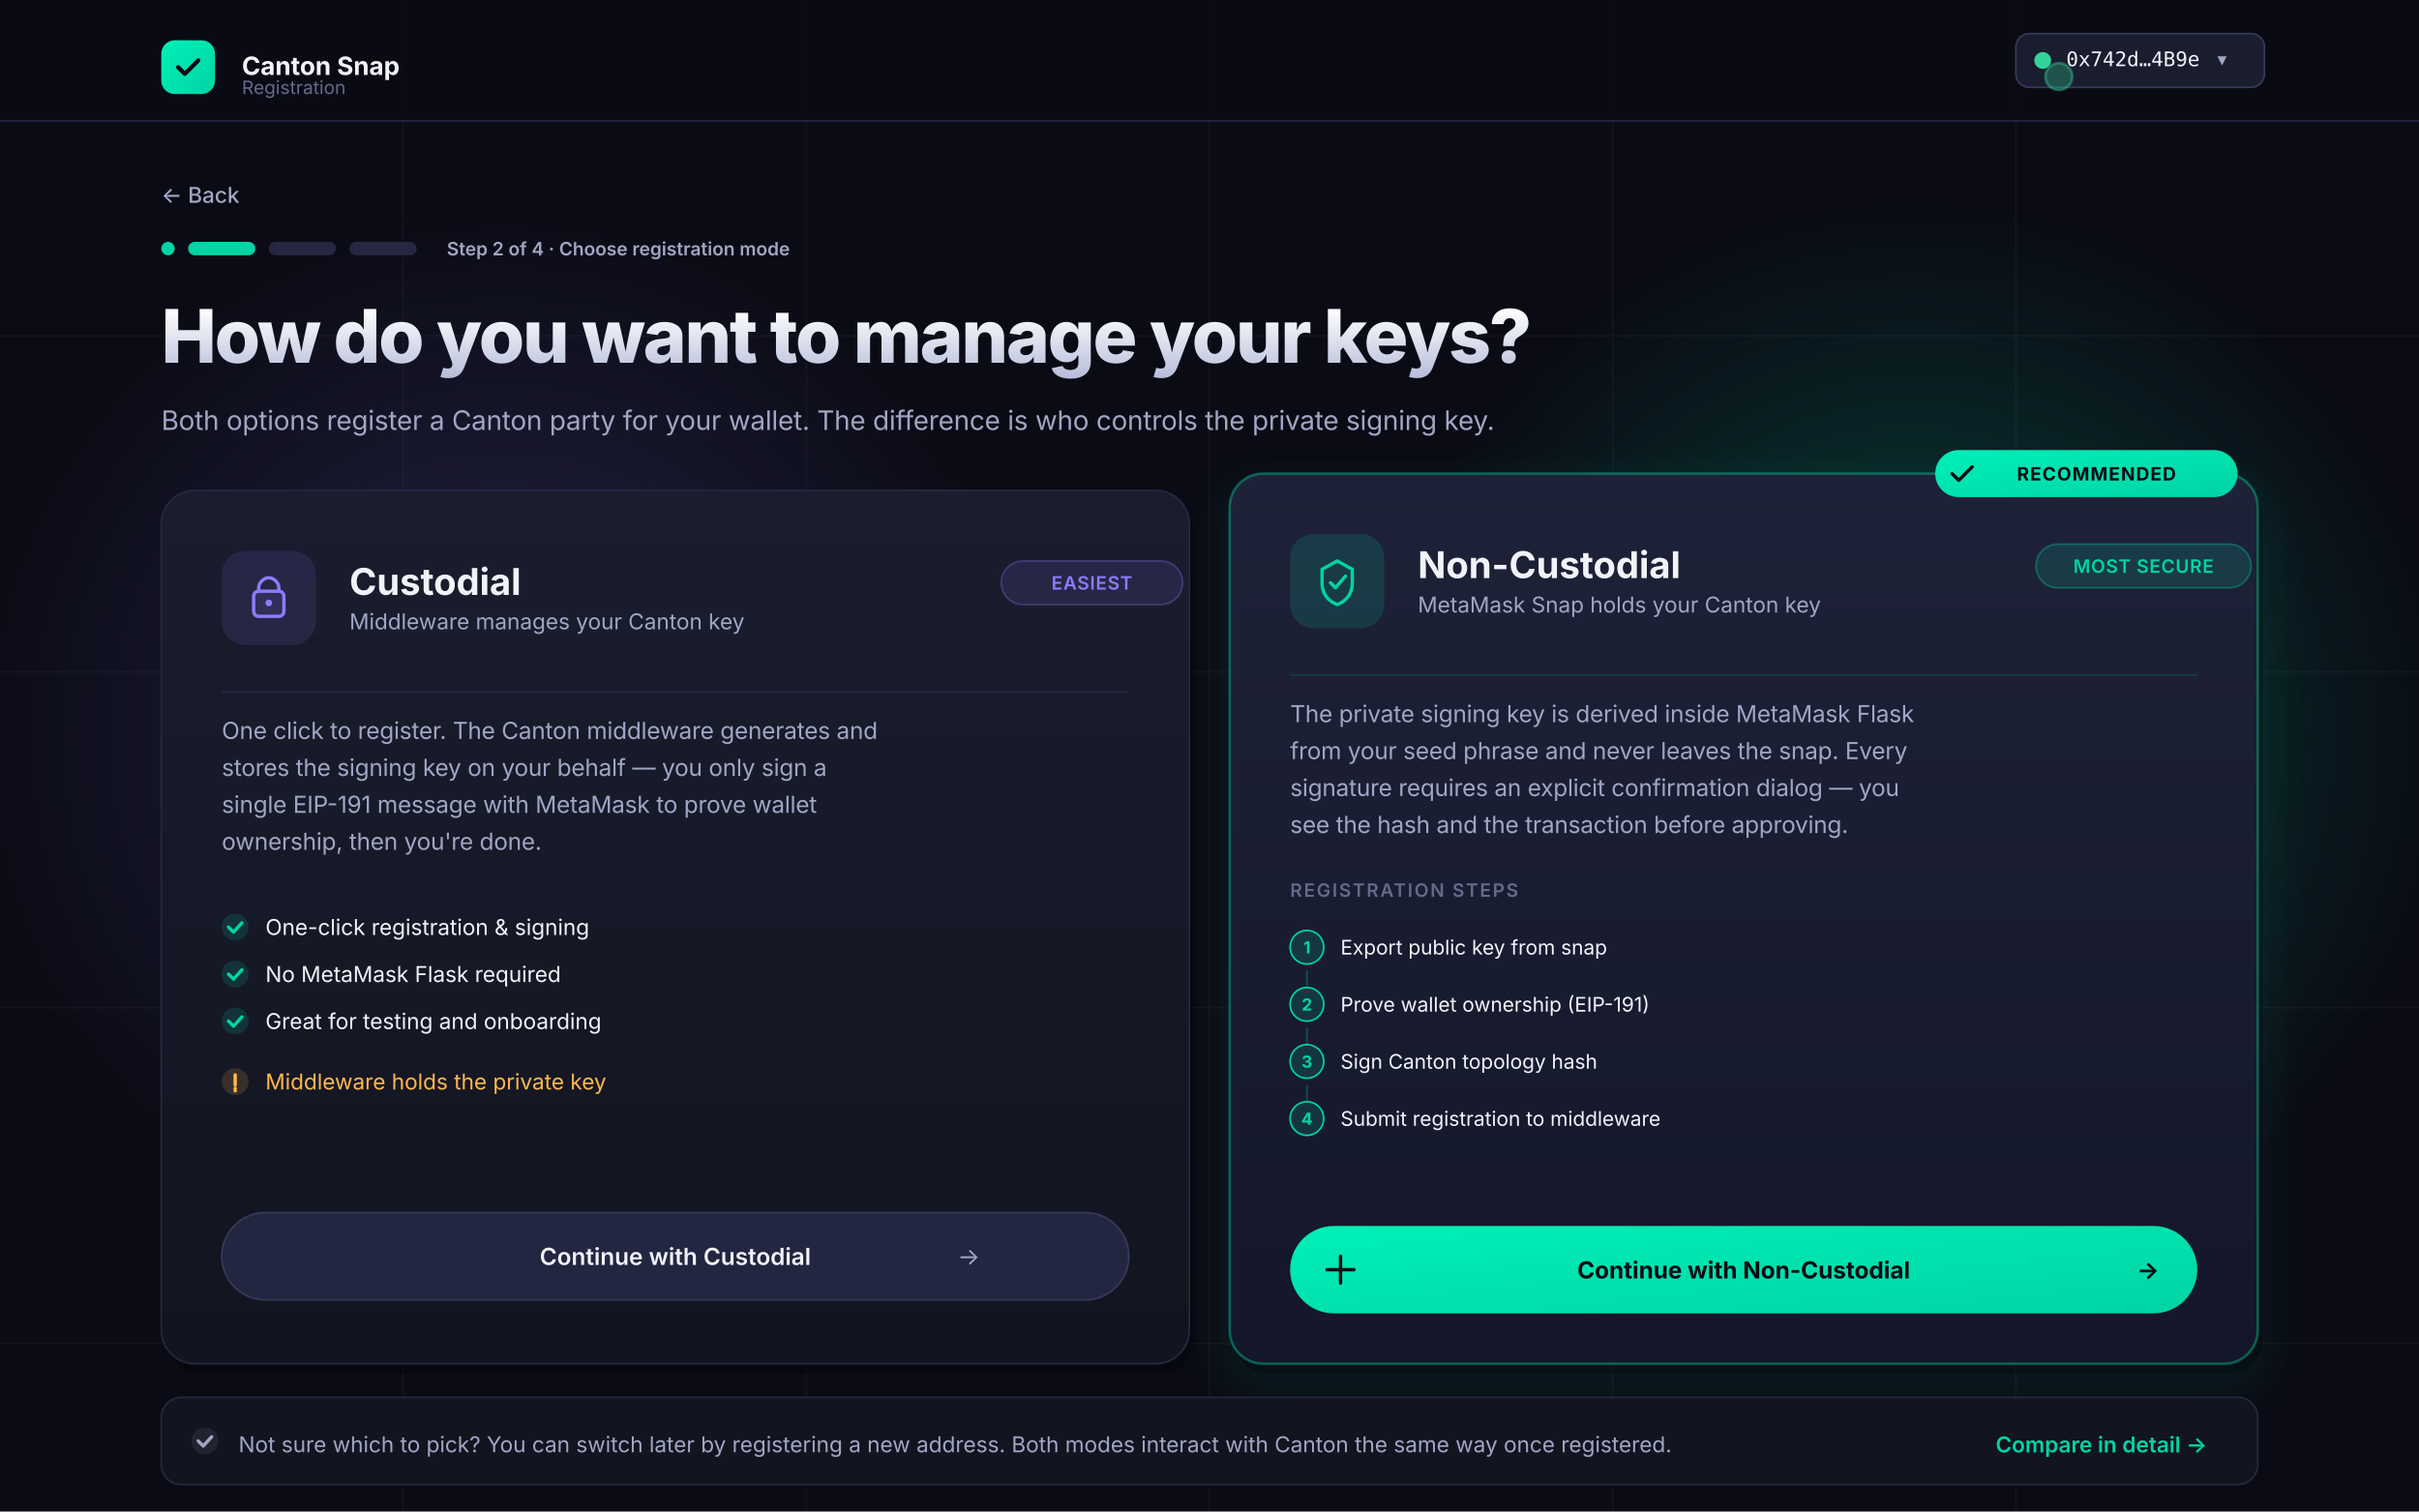
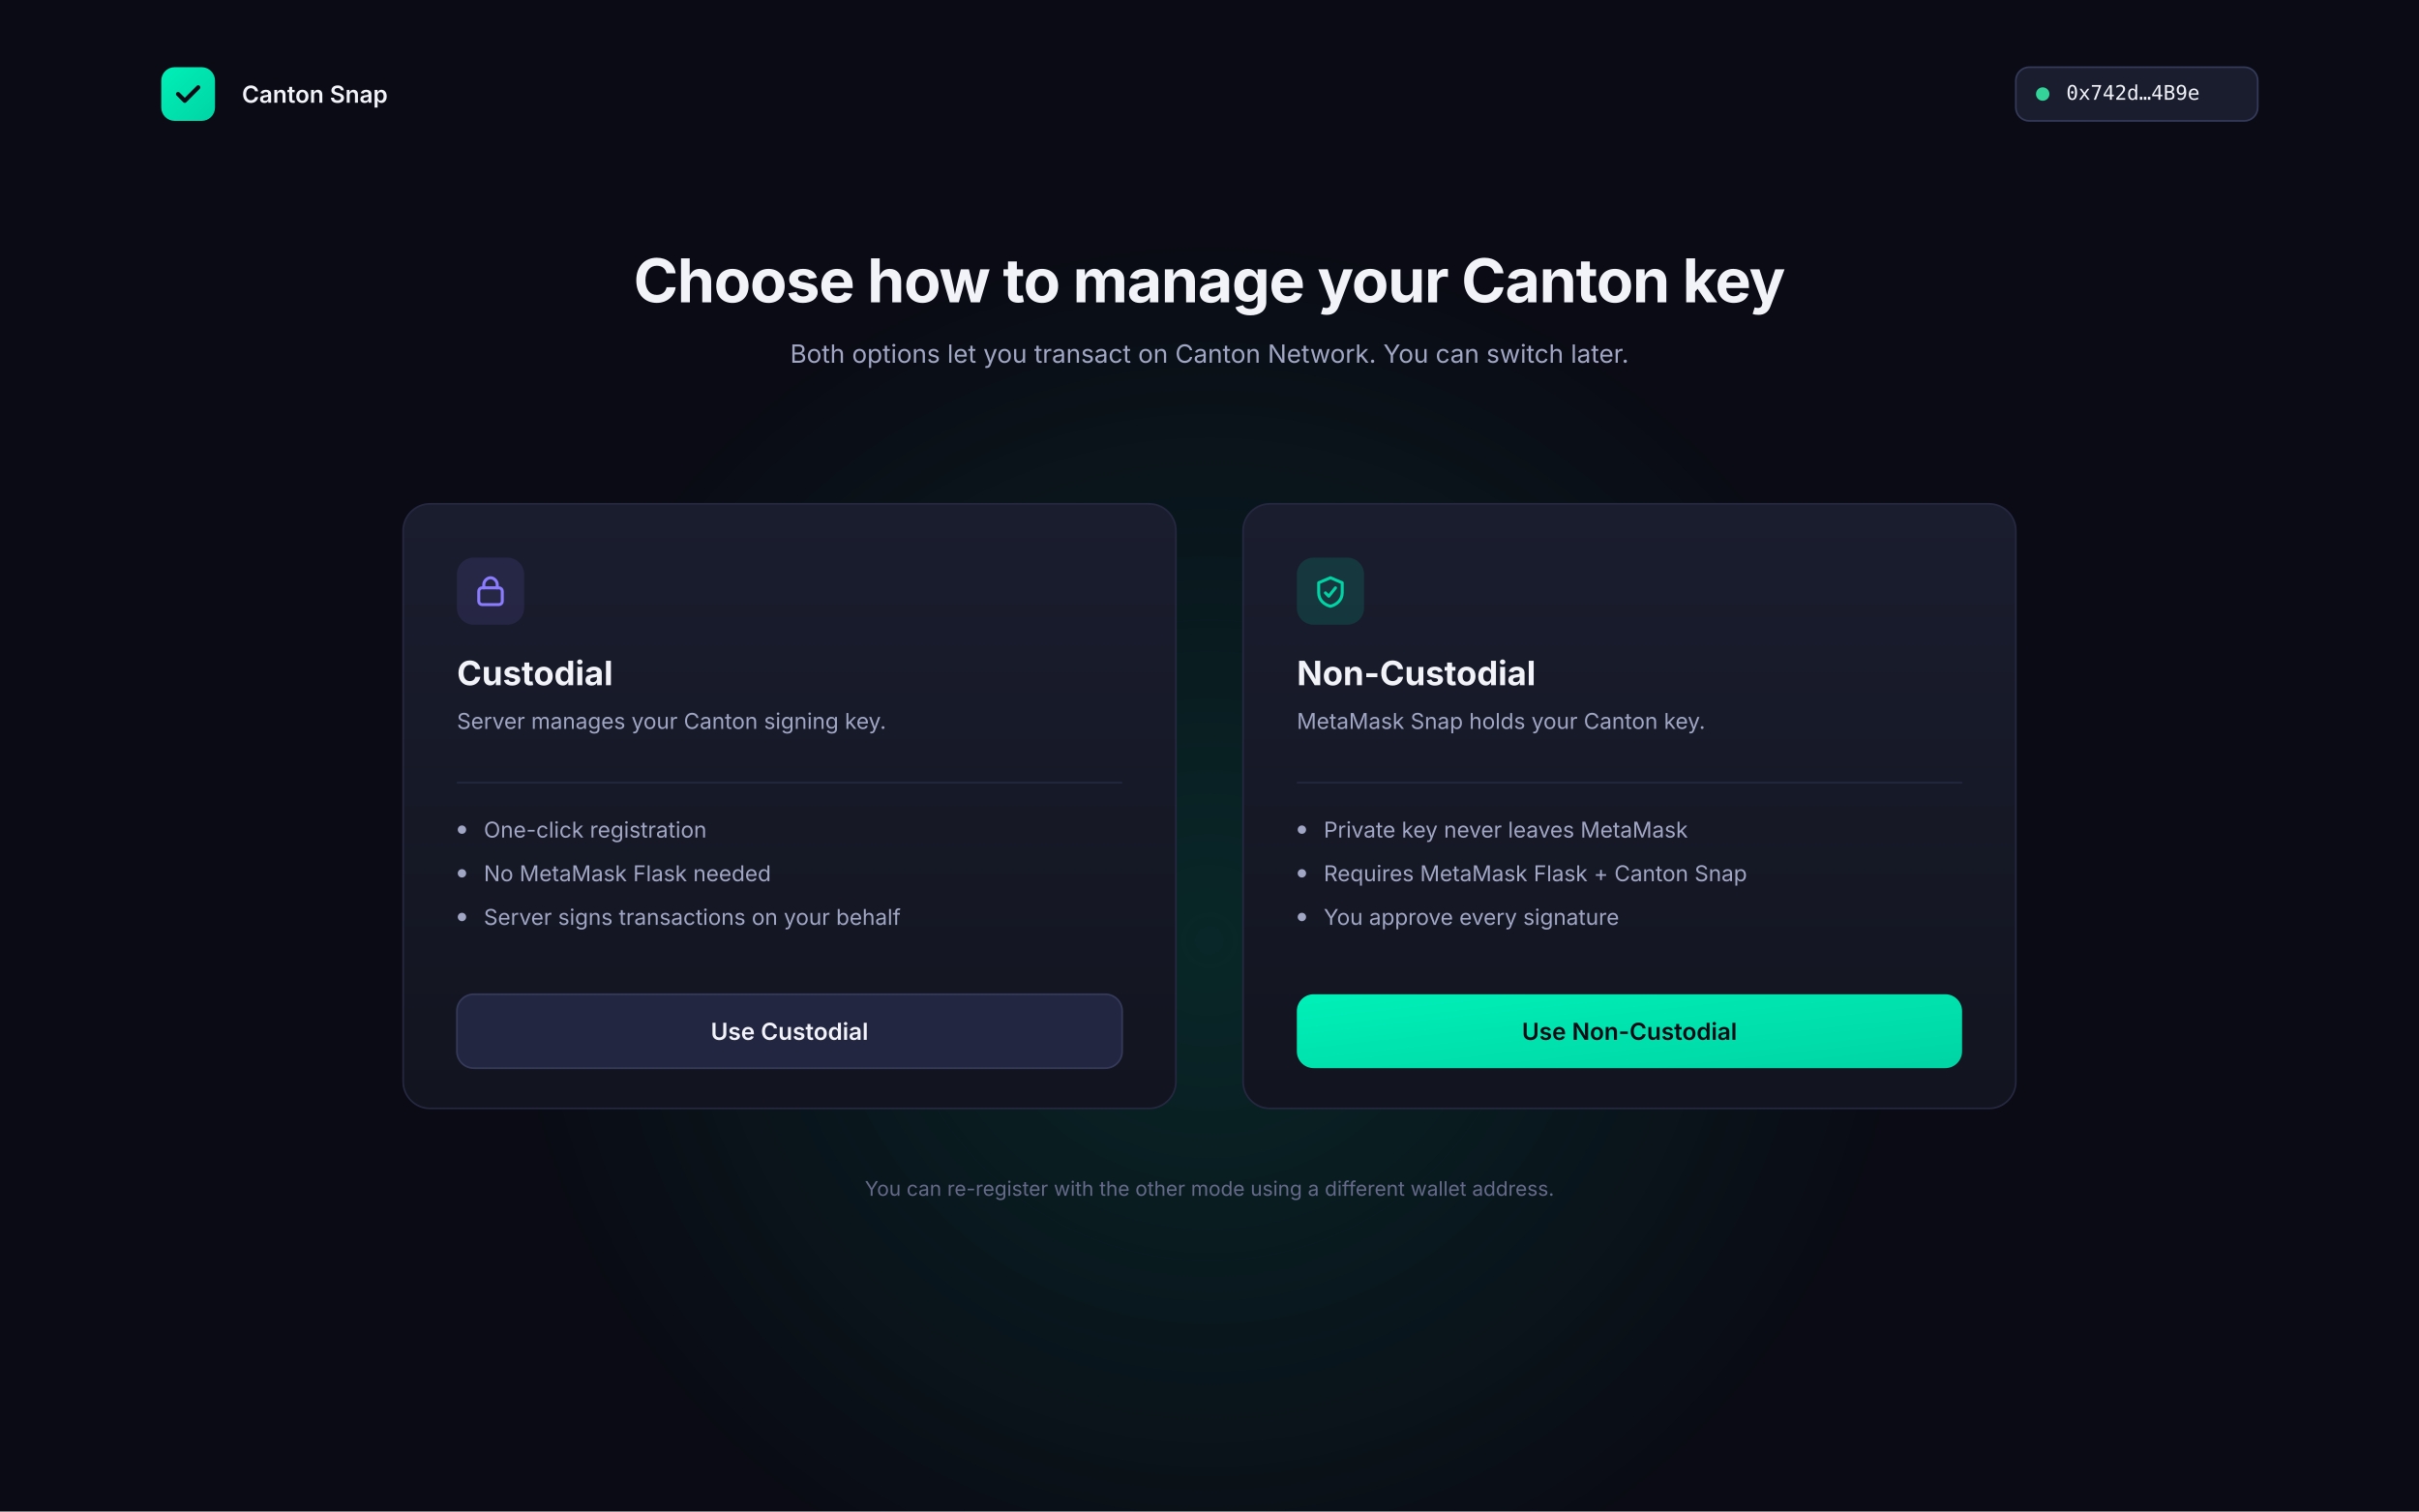
<svg xmlns="http://www.w3.org/2000/svg" width="1440" height="900" viewBox="0 0 1440 900" font-family="Inter, system-ui, sans-serif">
  <defs>
    <radialGradient id="orbBrand" cx="50%" cy="50%" r="50%">
-       <stop offset="0%" stop-color="#00d4a4" stop-opacity="0.28" />
+       <stop offset="0%" stop-color="#00d4a4" stop-opacity="0.14" />
      <stop offset="100%" stop-color="#00d4a4" stop-opacity="0" />
-     </radialGradient>
-     <radialGradient id="orbViolet" cx="50%" cy="50%" r="50%">
-       <stop offset="0%" stop-color="#8b7cff" stop-opacity="0.22" />
-       <stop offset="100%" stop-color="#8b7cff" stop-opacity="0" />
    </radialGradient>
    <linearGradient id="cardBg" x1="0" y1="0" x2="0" y2="1">
      <stop offset="0%" stop-color="#1a1d2e" />
      <stop offset="100%" stop-color="#12141f" />
    </linearGradient>
-     <linearGradient id="cardBgHot" x1="0" y1="0" x2="0" y2="1">
-       <stop offset="0%" stop-color="#1e2238" />
-       <stop offset="100%" stop-color="#141729" />
-     </linearGradient>
    <linearGradient id="ctaFill" x1="0" y1="0" x2="1" y2="1">
      <stop offset="0%" stop-color="#00f0b8" />
      <stop offset="100%" stop-color="#00d4a4" />
    </linearGradient>
-     <linearGradient id="heroText" x1="0" y1="0" x2="0" y2="1">
-       <stop offset="0%" stop-color="#ffffff" />
-       <stop offset="100%" stop-color="#b6bcd9" />
-     </linearGradient>
-     <filter id="glow">
-       <feGaussianBlur stdDeviation="12" />
-     </filter>
-     <symbol id="check" viewBox="0 0 16 16">
-       <circle cx="8" cy="8" r="8" fill="#00d4a4" fill-opacity="0.15" />
-       <path d="M4 8 L7 11 L12 5.5" stroke="#00d4a4" stroke-width="2" stroke-linecap="round" stroke-linejoin="round" fill="none" />
-     </symbol>
-     <symbol id="info" viewBox="0 0 16 16">
-       <circle cx="8" cy="8" r="8" fill="#656a8a" fill-opacity="0.18" />
-       <path d="M4 8 L7 11 L12 5.5" stroke="#a1a6c4" stroke-width="2" stroke-linecap="round" stroke-linejoin="round" fill="none" />
-     </symbol>
  </defs>
  <rect width="1440" height="900" fill="#0a0b14" />
-   <circle cx="300" cy="440" r="320" fill="url(#orbViolet)" />
-   <circle cx="1140" cy="440" r="320" fill="url(#orbBrand)" />
-   <g opacity="0.035" stroke="#ffffff" stroke-width="1">
-     <path d="M0 200 H1440 M0 400 H1440 M0 600 H1440 M0 800 H1440" />
-     <path d="M240 0 V900 M480 0 V900 M720 0 V900 M960 0 V900 M1200 0 V900" />
+   <circle cx="720" cy="560" r="420" fill="url(#orbBrand)" />
+   <g transform="translate(96, 40)">
+     <rect width="32" height="32" rx="8" fill="url(#ctaFill)" />
+     <path d="M10 16 L14 20 L22 12" stroke="#0a0b14" stroke-width="2.5" stroke-linecap="round" stroke-linejoin="round" fill="none" />
+     <text x="48" y="16" font-size="14" font-weight="600" fill="#f1f3f9" dominant-baseline="middle">Canton Snap</text>
  </g>
-   <g>
-     <rect width="1440" height="72" fill="#0a0b14" fill-opacity="0.8" />
-     <line y1="72" x2="1440" y2="72" stroke="#252840" />
-     <g transform="translate(96, 24)">
-       <rect width="32" height="32" rx="8" fill="url(#ctaFill)" />
-       <path d="M10 16 L14 20 L22 12" stroke="#0a0b14" stroke-width="2.5" stroke-linecap="round" stroke-linejoin="round" fill="none" />
-       <text x="48" y="15" font-size="15" font-weight="700" fill="#f1f3f9" dominant-baseline="middle">Canton Snap</text>
-       <text x="48" y="28" font-size="11" fill="#656a8a" dominant-baseline="middle">Registration</text>
+   <g transform="translate(1200, 40)">
+     <rect width="144" height="32" rx="8" fill="#1a1d2e" stroke="#353a5a" />
+     <circle cx="16" cy="16" r="4" fill="#34d399" />
+     <text x="30" y="16" font-size="12" font-family="JetBrains Mono, monospace" fill="#f1f3f9" dominant-baseline="middle">0x742d…4B9e</text>
+   </g>
+   <g transform="translate(0, 180)">
+     <text x="720" y="0" font-size="36" font-weight="700" fill="#f1f3f9" text-anchor="middle" letter-spacing="-0.6">Choose how to manage your Canton key</text>
+     <text x="720" y="36" font-size="15" fill="#a1a6c4" text-anchor="middle">Both options let you transact on Canton Network. You can switch later.</text>
+   </g>
+   <g transform="translate(240, 300)">
+     <rect width="460" height="360" rx="16" fill="url(#cardBg)" stroke="#252840" />
+     <g transform="translate(32, 32)">
+       <rect width="40" height="40" rx="10" fill="#8b7cff" fill-opacity="0.12" />
+       <g transform="translate(10, 10)" stroke="#8b7cff" stroke-width="1.8" fill="none" stroke-linecap="round" stroke-linejoin="round">
+         <rect x="3" y="8" width="14" height="10" rx="2" />
+         <path d="M6 8 V6 C6 4 8 2 10 2 C12 2 14 4 14 6 V8" />
+       </g>
    </g>
-     <g transform="translate(1200, 20)">
-       <rect width="148" height="32" rx="8" fill="#1a1d2e" stroke="#353a5a" />
-       <circle cx="16" cy="16" r="5" fill="#34d399" />
-       <circle cx="16" cy="16" r="5" fill="#34d399" fill-opacity="0.3" stroke="#34d399" stroke-opacity="0.4" stroke-width="1" transform="scale(1.6)" transform-origin="16 16" />
-       <text x="30" y="16" font-size="12" font-family="JetBrains Mono, monospace" fill="#f1f3f9" dominant-baseline="middle">0x742d…4B9e</text>
-       <text x="120" y="16" font-size="11" fill="#a1a6c4" dominant-baseline="middle">▾</text>
+     <text x="32" y="108" font-size="20" font-weight="700" fill="#f1f3f9">Custodial</text>
+     <text x="32" y="134" font-size="13" fill="#a1a6c4">Server manages your Canton signing key.</text>
+     <line x1="32" y1="166" x2="428" y2="166" stroke="#252840" />
+     <g transform="translate(32, 194)" font-size="13" fill="#a1a6c4">
+       <g>
+         <circle cx="3" cy="0" r="2.5" fill="#a1a6c4" />
+         <text x="16" y="0" dominant-baseline="middle">One-click registration</text>
+       </g>
+       <g transform="translate(0, 26)">
+         <circle cx="3" cy="0" r="2.5" fill="#a1a6c4" />
+         <text x="16" y="0" dominant-baseline="middle">No MetaMask Flask needed</text>
+       </g>
+       <g transform="translate(0, 52)">
+         <circle cx="3" cy="0" r="2.5" fill="#a1a6c4" />
+         <text x="16" y="0" dominant-baseline="middle">Server signs transactions on your behalf</text>
+       </g>
+     </g>
+     <g transform="translate(32, 292)">
+       <rect width="396" height="44" rx="10" fill="#232640" stroke="#353a5a" />
+       <text x="198" y="22" font-size="14" font-weight="600" fill="#f1f3f9" text-anchor="middle" dominant-baseline="middle">Use Custodial</text>
    </g>
  </g>
-   <g transform="translate(96, 116)">
-     <g>
-       <text x="0" y="0" font-size="13" font-weight="500" fill="#a1a6c4" dominant-baseline="middle">← Back</text>
-     </g>
-     <g transform="translate(0, 28)">
-       <rect width="8" height="8" rx="4" fill="#00d4a4" />
-       <rect x="16" width="40" height="8" rx="4" fill="#00d4a4" />
-       <rect x="64" width="40" height="8" rx="4" fill="#252840" />
-       <rect x="112" width="40" height="8" rx="4" fill="#252840" />
-       <text x="170" y="4" font-size="11" font-weight="600" fill="#a1a6c4" dominant-baseline="middle">Step 2 of 4 · Choose registration mode</text>
-     </g>
-     <text x="0" y="100" font-size="44" font-weight="800" fill="url(#heroText)" letter-spacing="-1.2">How do you want to manage your keys?</text>
-     <text x="0" y="140" font-size="16" fill="#a1a6c4" letter-spacing="-0.1">Both options register a Canton party for your wallet. The difference is who controls the private signing key.</text>
-   </g>
-   <g transform="translate(96, 292)">
-     <rect x="3" y="6" width="612" height="520" rx="20" fill="#000" fill-opacity="0.3" />
-     <rect width="612" height="520" rx="20" fill="url(#cardBg)" stroke="#252840" stroke-width="1" />
-     <g transform="translate(36, 36)">
-       <rect width="56" height="56" rx="14" fill="#8b7cff" fill-opacity="0.12" />
-       <g transform="translate(14, 14)" stroke="#8b7cff" stroke-width="2" fill="none" stroke-linecap="round" stroke-linejoin="round">
-         <path d="M8 10 V8 C8 5 11 2 14 2 C17 2 20 5 20 8 V10" />
-         <rect x="5" y="10" width="18" height="15" rx="3" fill="#8b7cff" fill-opacity="0.1" />
-         <circle cx="14" cy="17" r="2" fill="#8b7cff" stroke="none" />
-       </g>
-       <text x="76" y="18" font-size="22" font-weight="700" fill="#f1f3f9" dominant-baseline="middle">Custodial</text>
-       <text x="76" y="42" font-size="13" fill="#a1a6c4" dominant-baseline="middle">Middleware manages your Canton key</text>
-       <g transform="translate(464, 6)">
-         <rect width="108" height="26" rx="13" fill="#8b7cff" fill-opacity="0.12" stroke="#8b7cff" stroke-opacity="0.3" />
-         <text x="54" y="13" font-size="11" font-weight="600" letter-spacing="0.4" fill="#8b7cff" text-anchor="middle" dominant-baseline="middle">EASIEST</text>
+   <g transform="translate(740, 300)">
+     <rect width="460" height="360" rx="16" fill="url(#cardBg)" stroke="#252840" />
+     <g transform="translate(32, 32)">
+       <rect width="40" height="40" rx="10" fill="#00d4a4" fill-opacity="0.15" />
+       <g transform="translate(10, 10)" stroke="#00d4a4" stroke-width="1.8" fill="none" stroke-linecap="round" stroke-linejoin="round">
+         <path d="M10 2 L3 5 V11 C3 15 6 18 10 19 C14 18 17 15 17 11 V5 Z" />
+         <path d="M7 11 L9 13 L13 8" />
      </g>
    </g>
-     <line x1="36" y1="120" x2="576" y2="120" stroke="#252840" />
-     <g transform="translate(36, 148)">
-       <text font-size="14" fill="#a1a6c4" letter-spacing="-0.1">One click to register. The Canton middleware generates and</text>
-       <text y="22" font-size="14" fill="#a1a6c4" letter-spacing="-0.1">stores the signing key on your behalf — you only sign a</text>
-       <text y="44" font-size="14" fill="#a1a6c4" letter-spacing="-0.1">single EIP-191 message with MetaMask to prove wallet</text>
-       <text y="66" font-size="14" fill="#a1a6c4" letter-spacing="-0.1">ownership, then you're done.</text>
-     </g>
-     <g transform="translate(36, 252)">
+     <text x="32" y="108" font-size="20" font-weight="700" fill="#f1f3f9">Non-Custodial</text>
+     <text x="32" y="134" font-size="13" fill="#a1a6c4">MetaMask Snap holds your Canton key.</text>
+     <line x1="32" y1="166" x2="428" y2="166" stroke="#252840" />
+     <g transform="translate(32, 194)" font-size="13" fill="#a1a6c4">
      <g>
-         <use href="#check" x="0" y="0" width="16" height="16" />
-         <text x="26" y="8" font-size="13" fill="#f1f3f9" dominant-baseline="middle">One-click registration &amp; signing</text>
+         <circle cx="3" cy="0" r="2.5" fill="#a1a6c4" />
+         <text x="16" y="0" dominant-baseline="middle">Private key never leaves MetaMask</text>
      </g>
-       <g transform="translate(0, 28)">
-         <use href="#check" x="0" y="0" width="16" height="16" />
-         <text x="26" y="8" font-size="13" fill="#f1f3f9" dominant-baseline="middle">No MetaMask Flask required</text>
+       <g transform="translate(0, 26)">
+         <circle cx="3" cy="0" r="2.5" fill="#a1a6c4" />
+         <text x="16" y="0" dominant-baseline="middle">Requires MetaMask Flask + Canton Snap</text>
      </g>
-       <g transform="translate(0, 56)">
-         <use href="#check" x="0" y="0" width="16" height="16" />
-         <text x="26" y="8" font-size="13" fill="#f1f3f9" dominant-baseline="middle">Great for testing and onboarding</text>
-       </g>
-       <g transform="translate(0, 92)">
-         <circle cx="8" cy="8" r="8" fill="#ffb84d" fill-opacity="0.15" />
-         <path d="M8 4 V10 M8 12 V13.5" stroke="#ffb84d" stroke-width="2" stroke-linecap="round" />
-         <text x="26" y="8" font-size="13" fill="#ffb84d" dominant-baseline="middle">Middleware holds the private key</text>
+       <g transform="translate(0, 52)">
+         <circle cx="3" cy="0" r="2.5" fill="#a1a6c4" />
+         <text x="16" y="0" dominant-baseline="middle">You approve every signature</text>
      </g>
    </g>
-     <g transform="translate(36, 430)">
-       <rect width="540" height="52" rx="26" fill="#232640" stroke="#353a5a" />
-       <text x="270" y="26" font-size="14" font-weight="600" fill="#f1f3f9" text-anchor="middle" dominant-baseline="middle">Continue with Custodial</text>
-       <text x="438" y="26" font-size="14" fill="#a1a6c4" dominant-baseline="middle">→</text>
+     <g transform="translate(32, 292)">
+       <rect width="396" height="44" rx="10" fill="url(#ctaFill)" />
+       <text x="198" y="22" font-size="14" font-weight="600" fill="#0a0b14" text-anchor="middle" dominant-baseline="middle">Use Non-Custodial</text>
    </g>
  </g>
-   <g transform="translate(732, 282)">
-     <rect x="-4" y="6" width="620" height="540" rx="22" fill="#00d4a4" fill-opacity="0.08" filter="url(#glow)" />
-     <rect x="3" y="6" width="612" height="530" rx="20" fill="#000" fill-opacity="0.3" />
-     <rect width="612" height="530" rx="20" fill="url(#cardBgHot)" stroke="#00d4a4" stroke-opacity="0.4" stroke-width="1.5" />
-     <g transform="translate(420, -14)">
-       <rect width="180" height="28" rx="14" fill="url(#ctaFill)" />
-       <path d="M10 14 L14 18 L22 10" stroke="#0a0b14" stroke-width="2" stroke-linecap="round" stroke-linejoin="round" fill="none" />
-       <text x="96" y="14" font-size="11" font-weight="700" letter-spacing="0.6" fill="#0a0b14" text-anchor="middle" dominant-baseline="middle">RECOMMENDED</text>
-     </g>
-     <g transform="translate(36, 36)">
-       <rect width="56" height="56" rx="14" fill="#00d4a4" fill-opacity="0.15" />
-       <g transform="translate(14, 14)" stroke="#00d4a4" stroke-width="2" fill="none" stroke-linecap="round" stroke-linejoin="round">
-         <path d="M14 2 L5 7 V15 C5 22 9 26 14 28 C19 26 23 22 23 15 V7 Z" />
-         <path d="M10 15 L13 18 L19 11" />
-       </g>
-       <text x="76" y="18" font-size="22" font-weight="700" fill="#f1f3f9" dominant-baseline="middle">Non-Custodial</text>
-       <text x="76" y="42" font-size="13" fill="#a1a6c4" dominant-baseline="middle">MetaMask Snap holds your Canton key</text>
-       <g transform="translate(444, 6)">
-         <rect width="128" height="26" rx="13" fill="#00d4a4" fill-opacity="0.15" stroke="#00d4a4" stroke-opacity="0.35" />
-         <text x="64" y="13" font-size="11" font-weight="600" letter-spacing="0.4" fill="#00d4a4" text-anchor="middle" dominant-baseline="middle">MOST SECURE</text>
-       </g>
-     </g>
-     <line x1="36" y1="120" x2="576" y2="120" stroke="#00d4a4" stroke-opacity="0.15" />
-     <g transform="translate(36, 148)">
-       <text font-size="14" fill="#a1a6c4" letter-spacing="-0.1">The private signing key is derived inside MetaMask Flask</text>
-       <text y="22" font-size="14" fill="#a1a6c4" letter-spacing="-0.1">from your seed phrase and never leaves the snap. Every</text>
-       <text y="44" font-size="14" fill="#a1a6c4" letter-spacing="-0.1">signature requires an explicit confirmation dialog — you</text>
-       <text y="66" font-size="14" fill="#a1a6c4" letter-spacing="-0.1">see the hash and the transaction before approving.</text>
-     </g>
-     <g transform="translate(36, 252)">
-       <text font-size="11" font-weight="600" letter-spacing="1" fill="#656a8a">REGISTRATION STEPS</text>
-       <g transform="translate(0, 20)">
-         <g>
-           <circle cx="10" cy="10" r="10" fill="#00d4a4" fill-opacity="0.15" stroke="#00d4a4" />
-           <text x="10" y="10" font-size="10" font-weight="700" fill="#00d4a4" text-anchor="middle" dominant-baseline="middle">1</text>
-           <text x="30" y="10" font-size="12" fill="#f1f3f9" dominant-baseline="middle">Export public key from snap</text>
-         </g>
-         <line x1="10" y1="24" x2="10" y2="34" stroke="#00d4a4" stroke-opacity="0.3" />
-         <g transform="translate(0, 34)">
-           <circle cx="10" cy="10" r="10" fill="#00d4a4" fill-opacity="0.15" stroke="#00d4a4" />
-           <text x="10" y="10" font-size="10" font-weight="700" fill="#00d4a4" text-anchor="middle" dominant-baseline="middle">2</text>
-           <text x="30" y="10" font-size="12" fill="#f1f3f9" dominant-baseline="middle">Prove wallet ownership (EIP-191)</text>
-         </g>
-         <line x1="10" y1="58" x2="10" y2="68" stroke="#00d4a4" stroke-opacity="0.3" />
-         <g transform="translate(0, 68)">
-           <circle cx="10" cy="10" r="10" fill="#00d4a4" fill-opacity="0.15" stroke="#00d4a4" />
-           <text x="10" y="10" font-size="10" font-weight="700" fill="#00d4a4" text-anchor="middle" dominant-baseline="middle">3</text>
-           <text x="30" y="10" font-size="12" fill="#f1f3f9" dominant-baseline="middle">Sign Canton topology hash</text>
-         </g>
-         <line x1="10" y1="92" x2="10" y2="102" stroke="#00d4a4" stroke-opacity="0.3" />
-         <g transform="translate(0, 102)">
-           <circle cx="10" cy="10" r="10" fill="#00d4a4" fill-opacity="0.15" stroke="#00d4a4" />
-           <text x="10" y="10" font-size="10" font-weight="700" fill="#00d4a4" text-anchor="middle" dominant-baseline="middle">4</text>
-           <text x="30" y="10" font-size="12" fill="#f1f3f9" dominant-baseline="middle">Submit registration to middleware</text>
-         </g>
-       </g>
-     </g>
-     <g transform="translate(36, 448)">
-       <rect width="540" height="52" rx="26" fill="url(#ctaFill)" />
-       <g transform="translate(18, 14)" stroke="#0a0b14" stroke-width="2" fill="none" stroke-linecap="round" stroke-linejoin="round">
-         <path d="M12 4 V20 M4 12 H20" />
-       </g>
-       <text x="270" y="26" font-size="14" font-weight="700" fill="#0a0b14" text-anchor="middle" dominant-baseline="middle">Continue with Non-Custodial</text>
-       <text x="504" y="26" font-size="14" font-weight="700" fill="#0a0b14" dominant-baseline="middle">→</text>
-     </g>
-   </g>
-   <g transform="translate(96, 832)">
-     <rect width="1248" height="52" rx="12" fill="#12141f" stroke="#252840" />
-     <g transform="translate(18, 18)">
-       <use href="#info" x="0" y="0" width="16" height="16" />
-     </g>
-     <text x="46" y="28" font-size="13" fill="#a1a6c4" dominant-baseline="middle">Not sure which to pick? You can switch later by registering a new address. Both modes interact with Canton the same way once registered.</text>
-     <text x="1092" y="28" font-size="13" font-weight="600" fill="#00d4a4" dominant-baseline="middle">Compare in detail →</text>
-   </g>
+   <text x="720" y="712" font-size="12" fill="#656a8a" text-anchor="middle">You can re-register with the other mode using a different wallet address.</text>
</svg>
